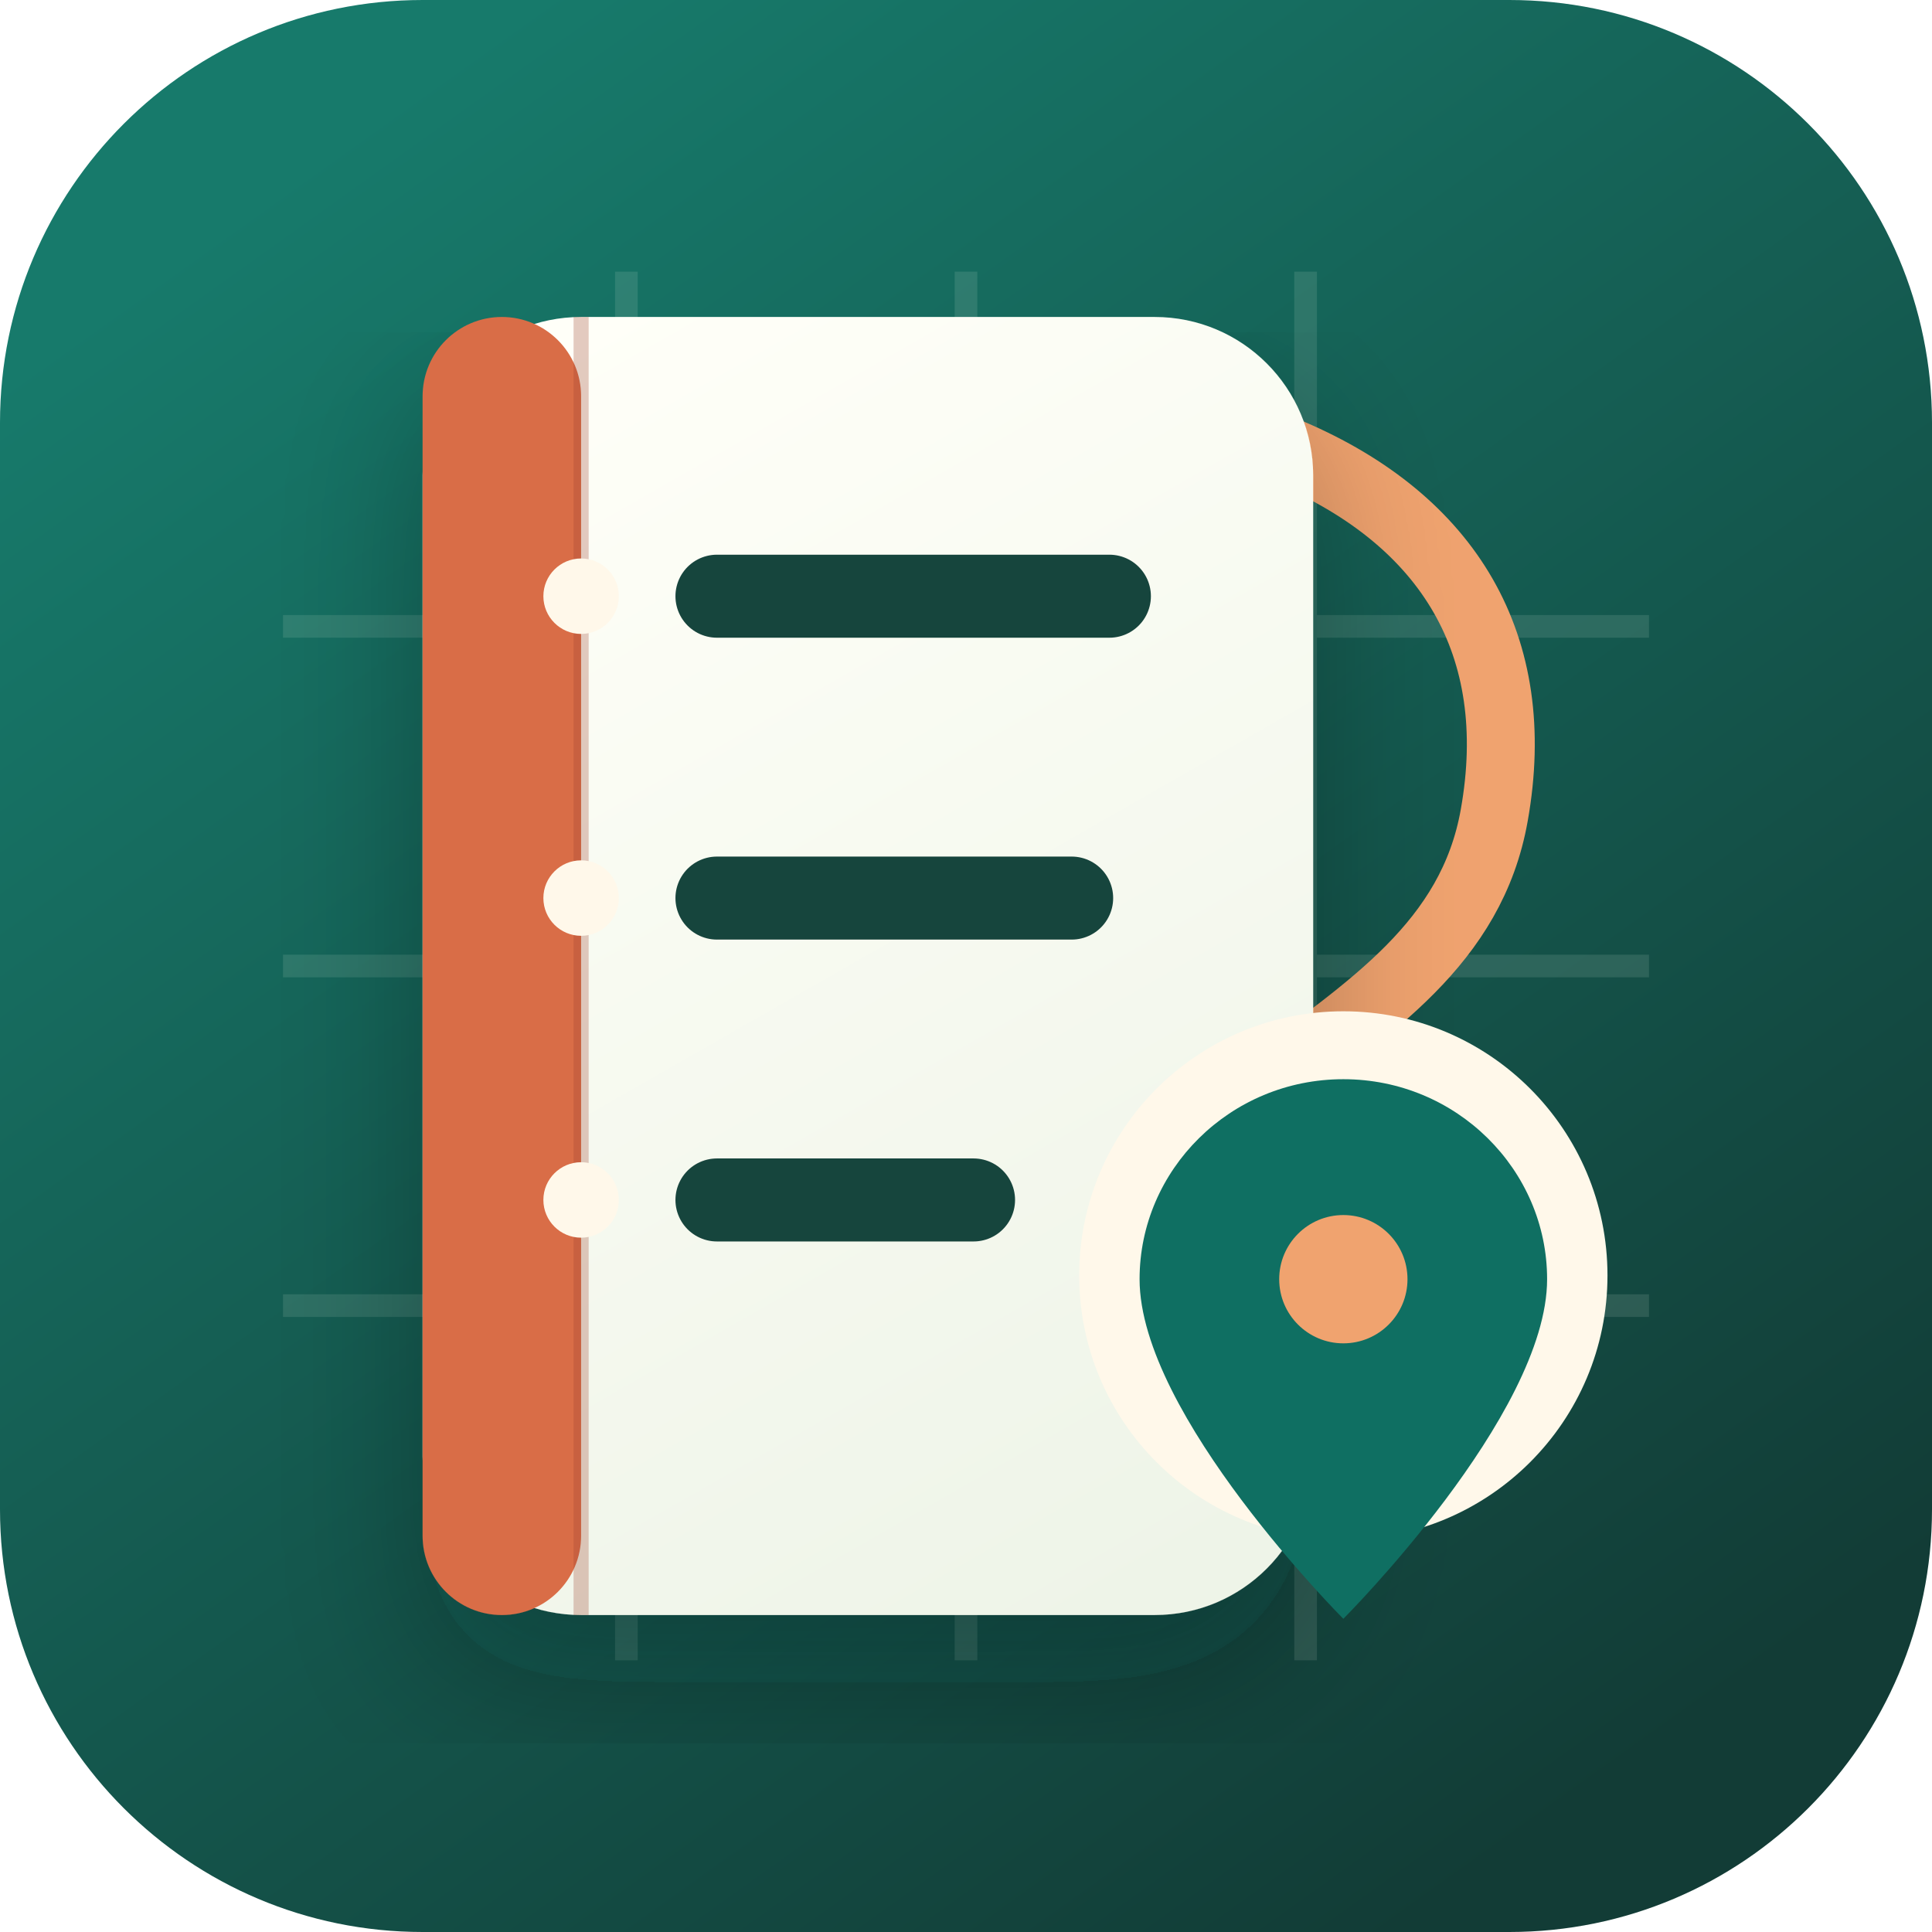
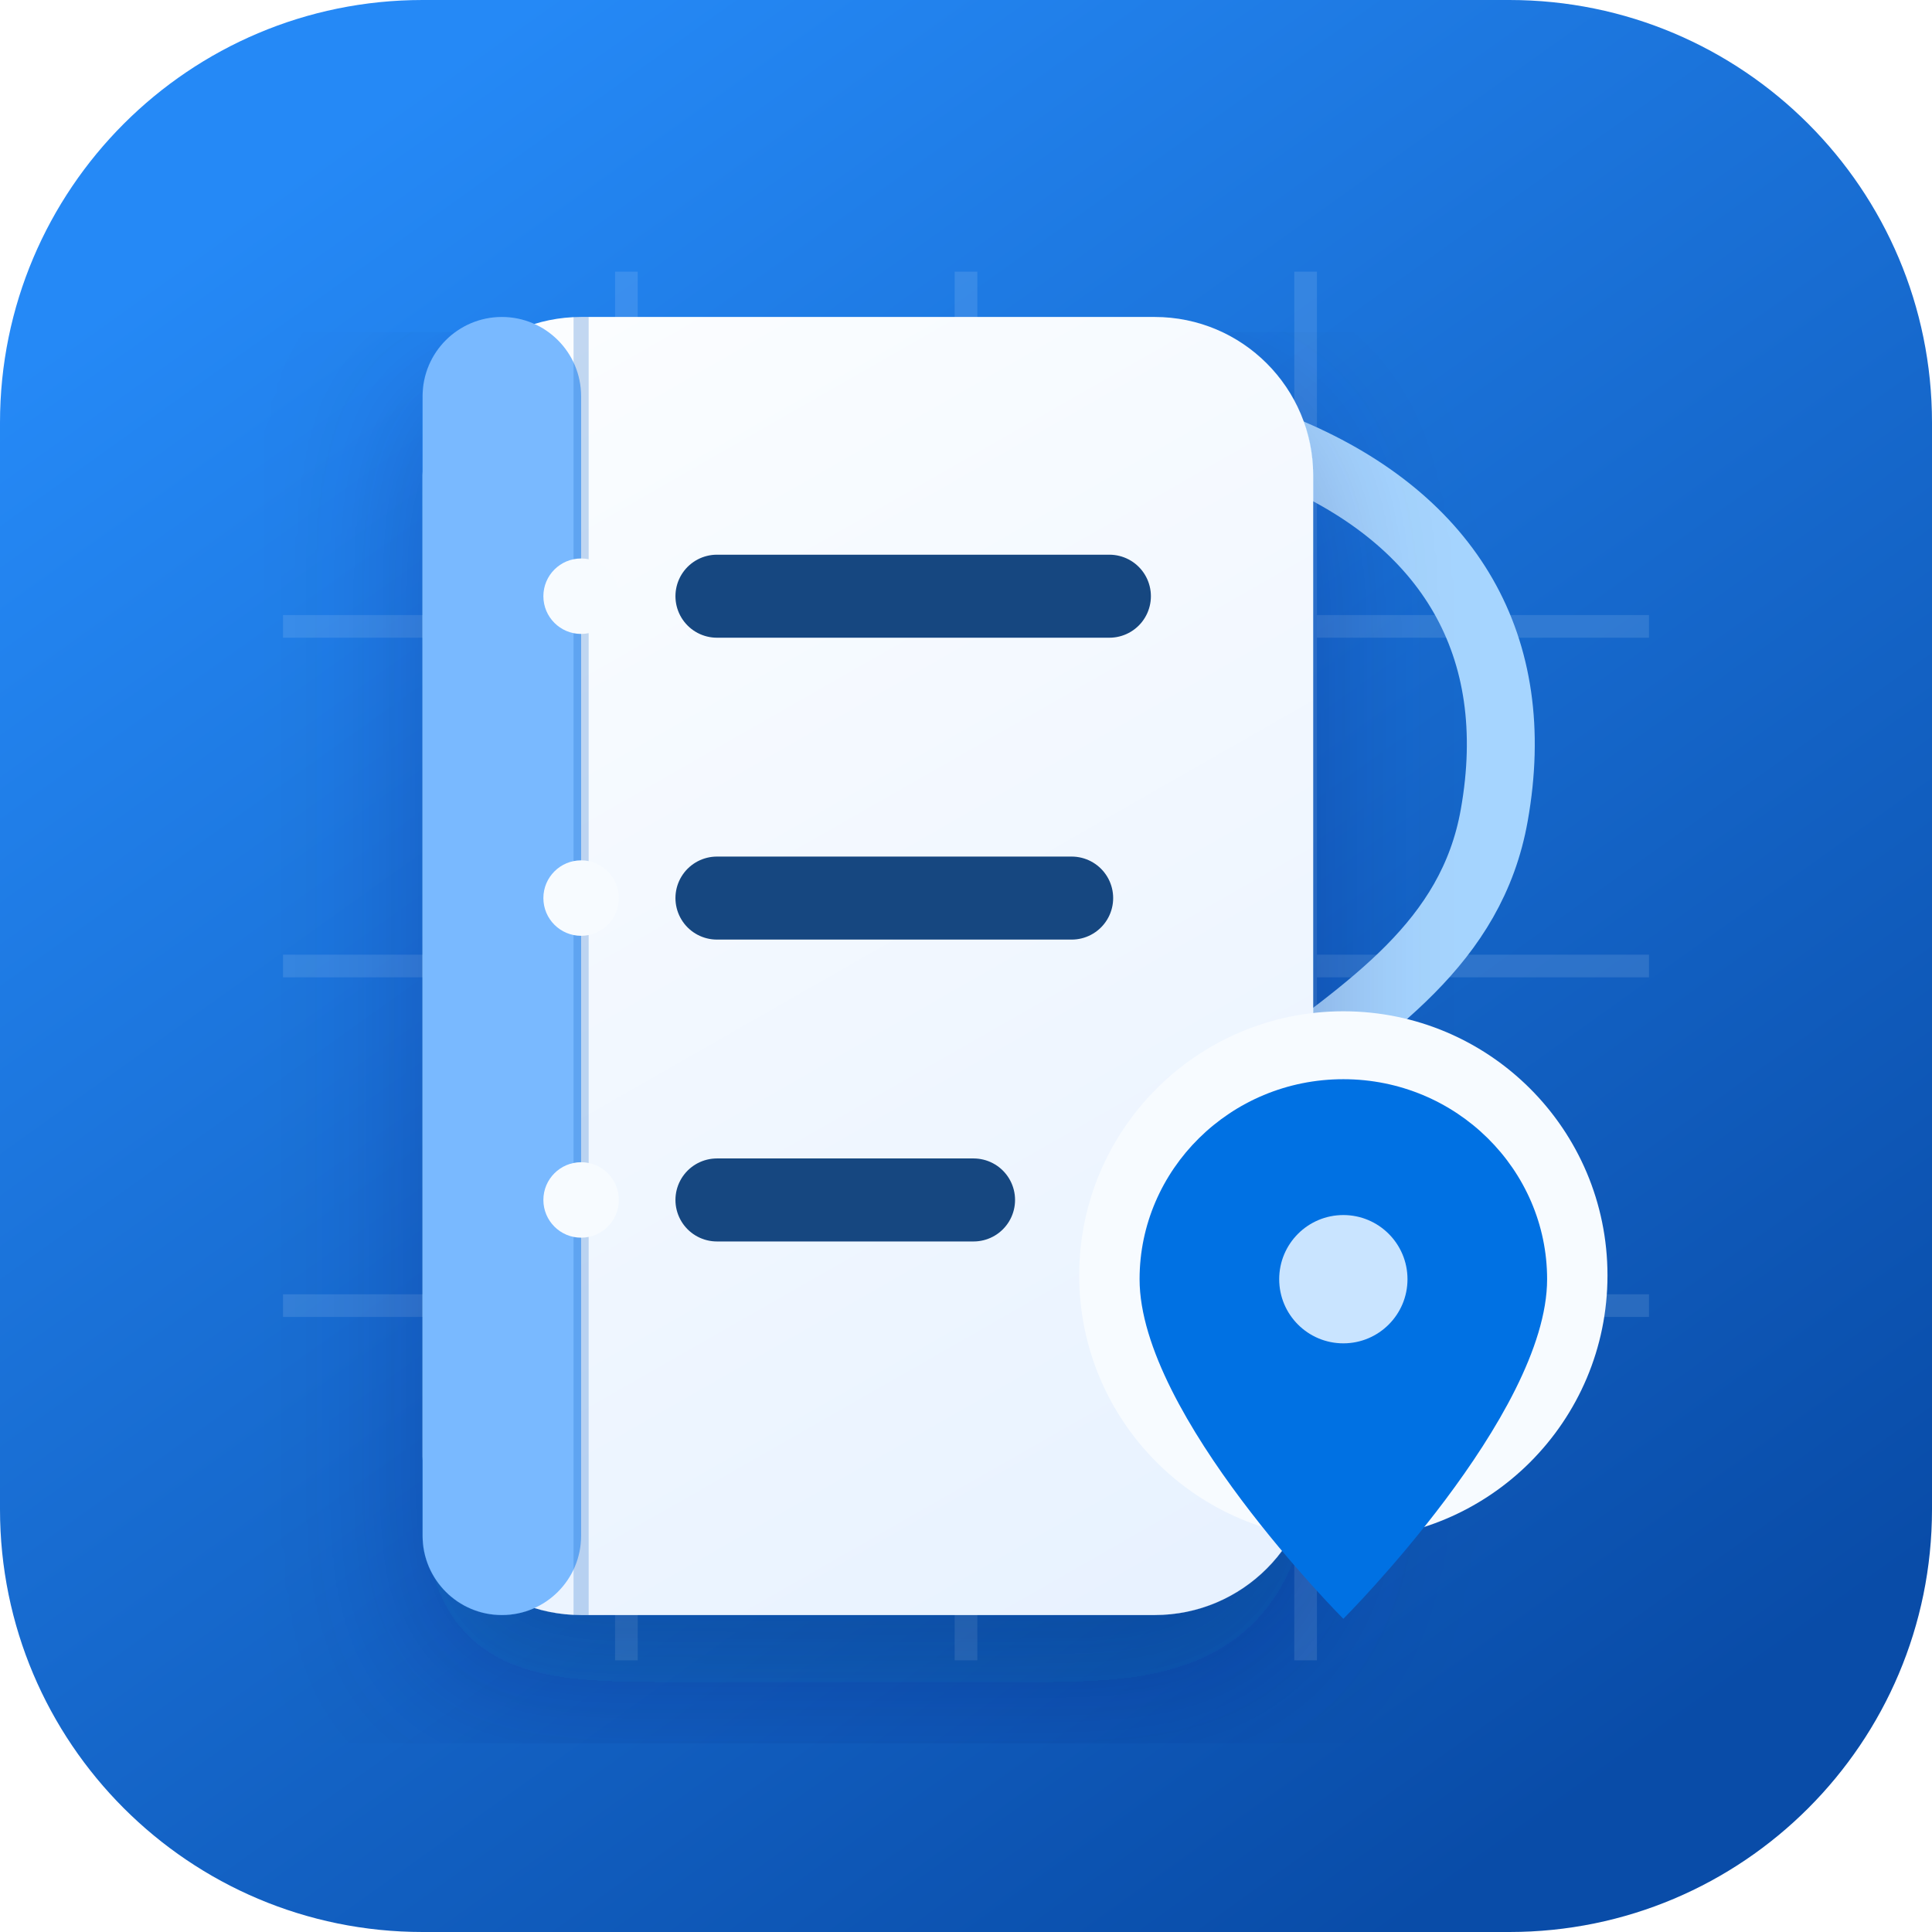
<svg xmlns="http://www.w3.org/2000/svg" width="512" height="512" viewBox="0 0 512 512" fill="none">
  <defs>
    <linearGradient id="bg" x1="96" y1="32" x2="416" y2="480" gradientUnits="userSpaceOnUse">
-       <stop offset="0" stop-color="#177A6B" />
-       <stop offset="1" stop-color="#123C36" />
+       <stop offset="0" stop-color="#2589F6" />
+       <stop offset="1" stop-color="#094CA8" />
    </linearGradient>
    <linearGradient id="paper" x1="138" y1="92" x2="322" y2="414" gradientUnits="userSpaceOnUse">
-       <stop offset="0" stop-color="#FFFFF8" />
-       <stop offset="1" stop-color="#EEF4E8" />
+       <stop offset="0" stop-color="#FBFDFF" />
+       <stop offset="1" stop-color="#E8F2FF" />
    </linearGradient>
    <filter id="softShadow" x="70" y="70" width="380" height="392" color-interpolation-filters="sRGB" filterUnits="userSpaceOnUse">
-       <feDropShadow dx="0" dy="18" stdDeviation="20" flood-color="#09231F" flood-opacity=".28" />
+       <feDropShadow dx="0" dy="18" stdDeviation="20" flood-color="#07275F" flood-opacity=".26" />
    </filter>
  </defs>
  <rect width="512" height="512" rx="112" fill="url(#bg)" />
-   <path d="M75 166H437M75 256H437M75 346H437M166 72V440M256 72V440M346 72V440" stroke="#D7E9DC" stroke-opacity=".13" stroke-width="6" />
-   <path d="M342 120C384 138 404 171 396 216C390 250 363 267 335 288C307 309 285 333 292 377" stroke="#F0A36F" stroke-width="18" stroke-linecap="round" stroke-linejoin="round" />
+   <path d="M75 166H437M75 256H437M75 346H437M166 72V440M256 72V440M346 72V440" stroke="#E2F2FF" stroke-opacity=".13" stroke-width="6" />
+   <path d="M342 120C384 138 404 171 396 216C390 250 363 267 335 288C307 309 285 333 292 377" stroke="#A6D5FF" stroke-width="18" stroke-linecap="round" stroke-linejoin="round" />
  <g filter="url(#softShadow)">
    <rect x="112" y="84" width="236" height="344" rx="42" fill="url(#paper)" />
-     <rect x="112" y="84" width="42" height="344" rx="21" fill="#D96D46" />
-     <path d="M154 84V428" stroke="#9A432E" stroke-opacity=".28" stroke-width="4" />
-     <path d="M190 158H294" stroke="#19443D" stroke-width="22" stroke-linecap="round" />
-     <path d="M190 238H284" stroke="#19443D" stroke-width="22" stroke-linecap="round" />
-     <path d="M190 318H258" stroke="#19443D" stroke-width="22" stroke-linecap="round" />
-     <circle cx="154" cy="158" r="10" fill="#FFF8EA" />
-     <circle cx="154" cy="238" r="10" fill="#FFF8EA" />
-     <circle cx="154" cy="318" r="10" fill="#FFF8EA" />
+     <rect x="112" y="84" width="42" height="344" rx="21" fill="#79B9FF" />
+     <path d="M154 84V428" stroke="#0F63C6" stroke-opacity=".24" stroke-width="4" />
+     <path d="M190 158H294" stroke="#174780" stroke-width="22" stroke-linecap="round" />
+     <path d="M190 238H284" stroke="#174780" stroke-width="22" stroke-linecap="round" />
+     <path d="M190 318H258" stroke="#174780" stroke-width="22" stroke-linecap="round" />
+     <circle cx="154" cy="158" r="10" fill="#F7FBFF" />
+     <circle cx="154" cy="238" r="10" fill="#F7FBFF" />
+     <circle cx="154" cy="318" r="10" fill="#F7FBFF" />
  </g>
  <g>
-     <circle cx="356" cy="338" r="70" fill="#FFF8EA" />
-     <path d="M356 286C326 286 302 310 302 339C302 375 356 429 356 429C356 429 410 375 410 339C410 310 386 286 356 286Z" fill="#0F6F62" />
-     <circle cx="356" cy="339" r="17" fill="#F0A36F" />
+     <circle cx="356" cy="338" r="70" fill="#F7FBFF" />
+     <path d="M356 286C326 286 302 310 302 339C302 375 356 429 356 429C356 429 410 375 410 339C410 310 386 286 356 286Z" fill="#0071E3" />
+     <circle cx="356" cy="339" r="17" fill="#C9E4FF" />
  </g>
</svg>
